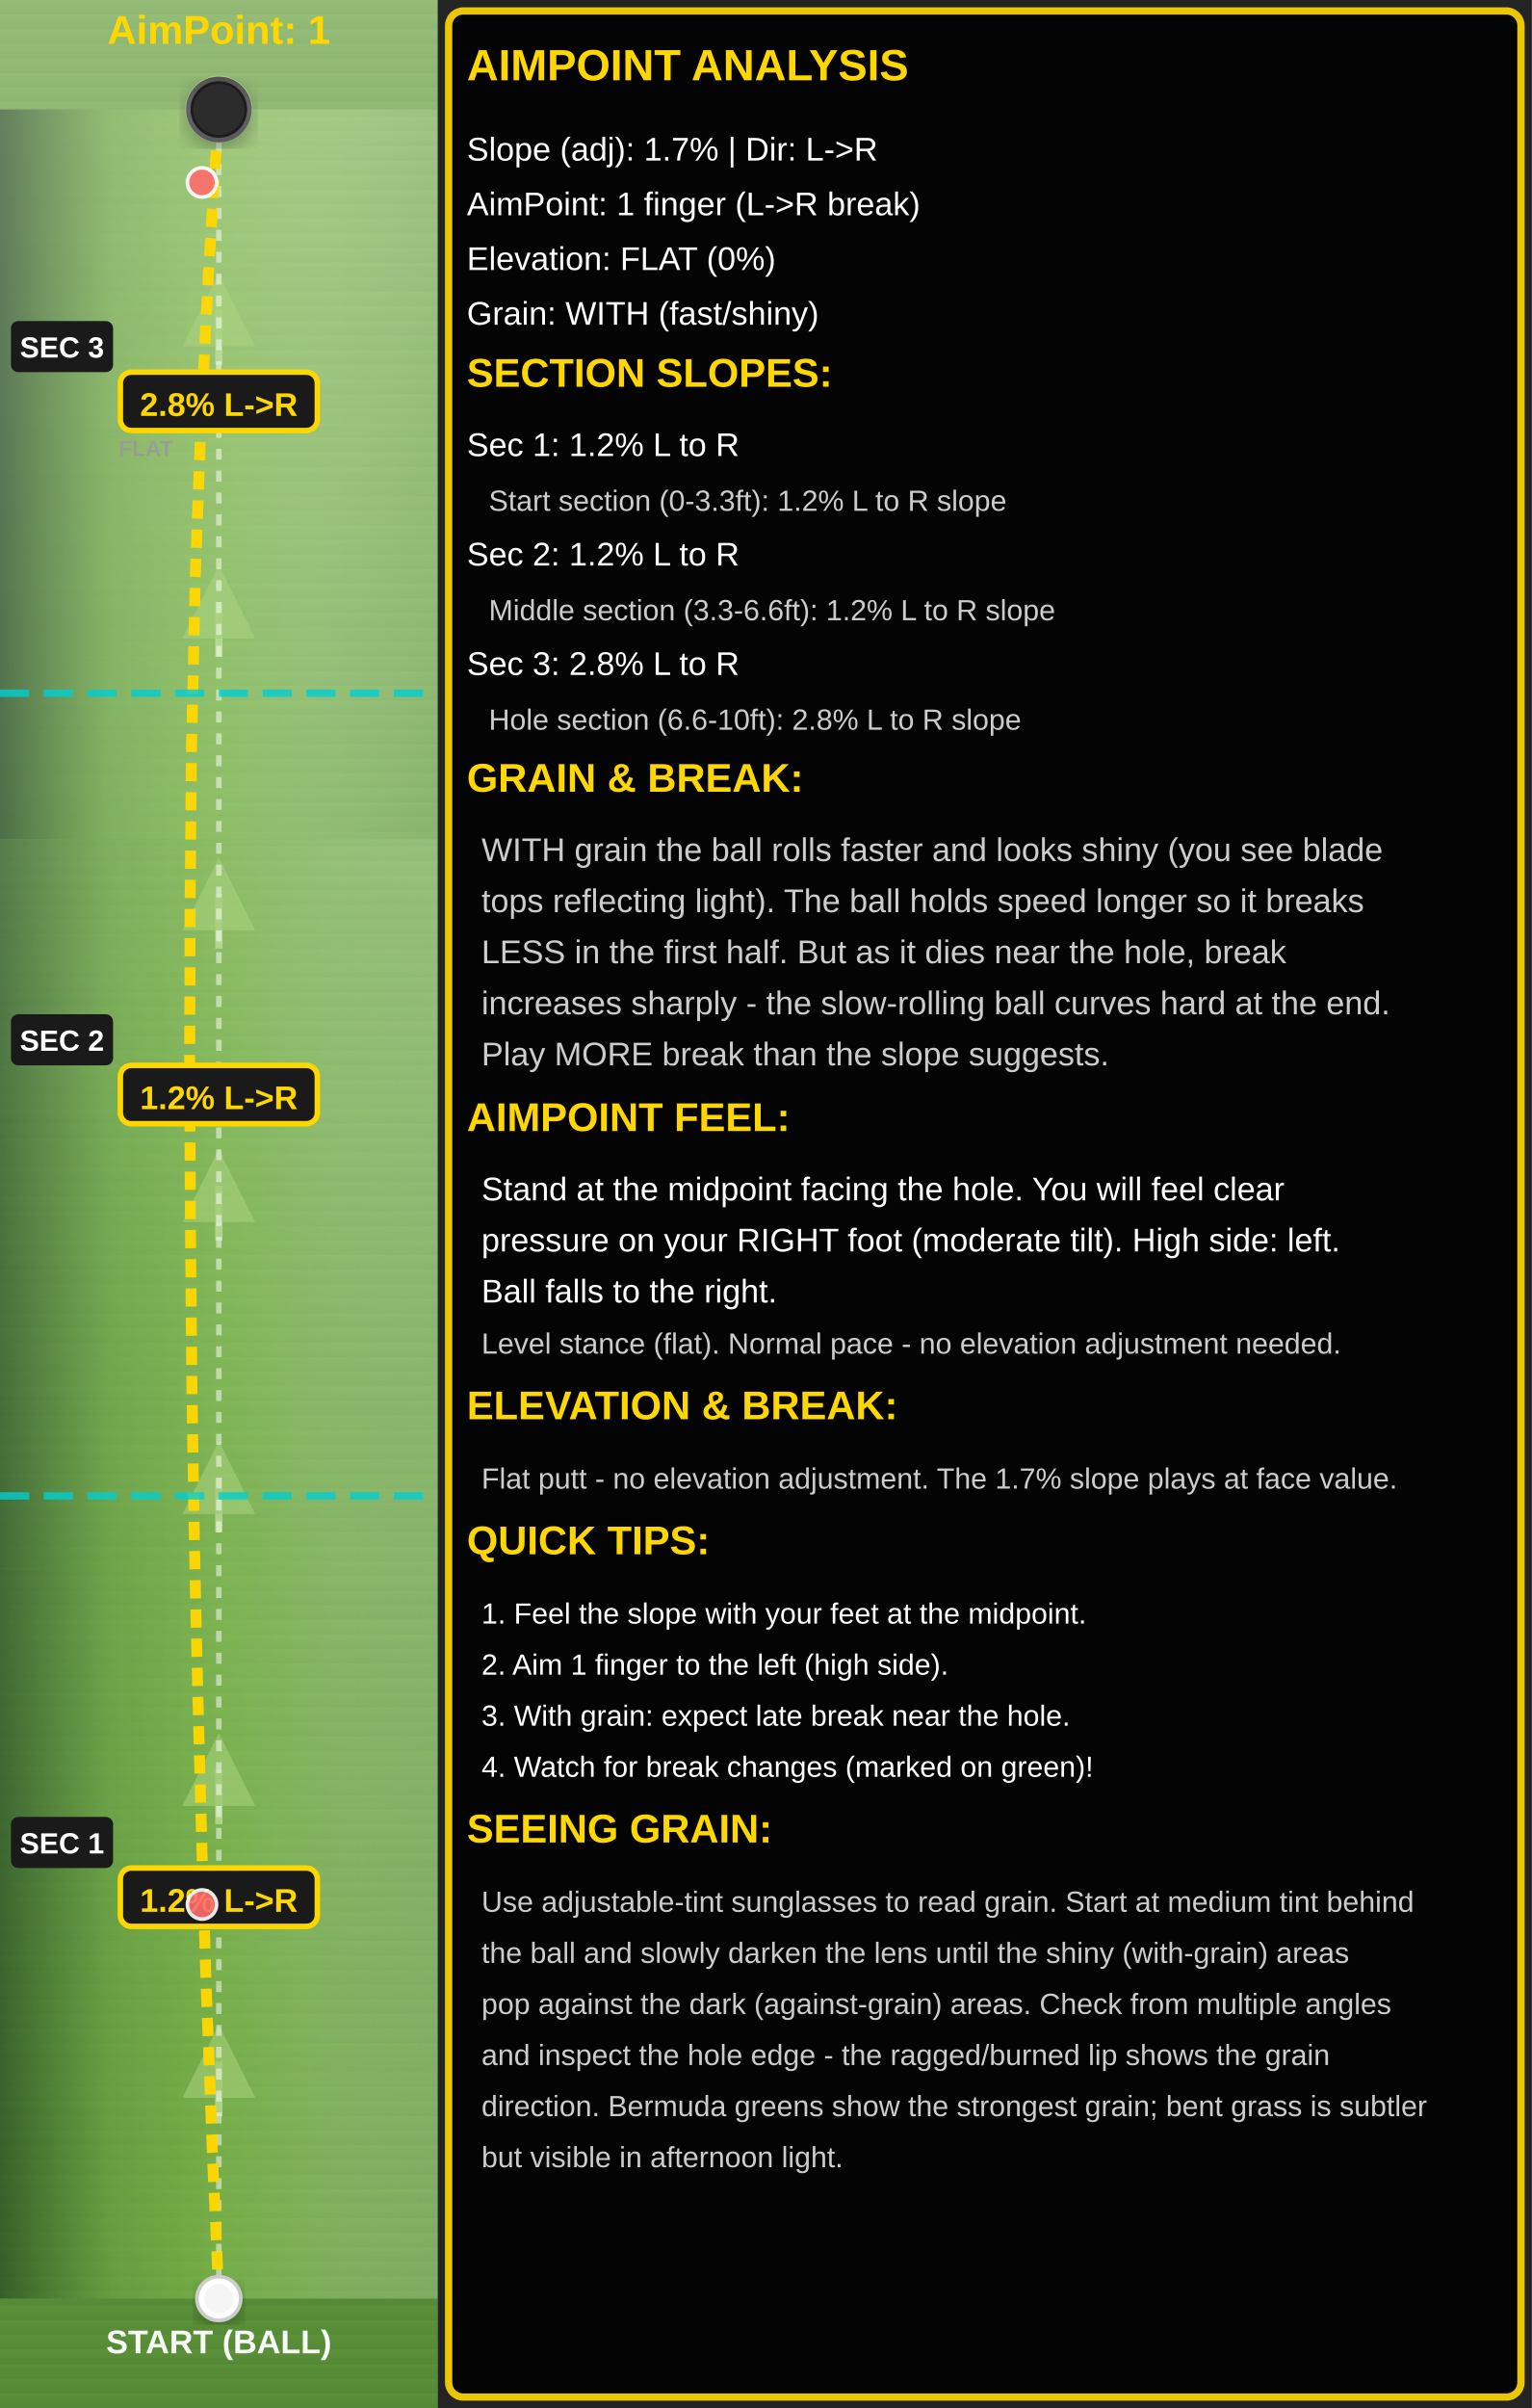
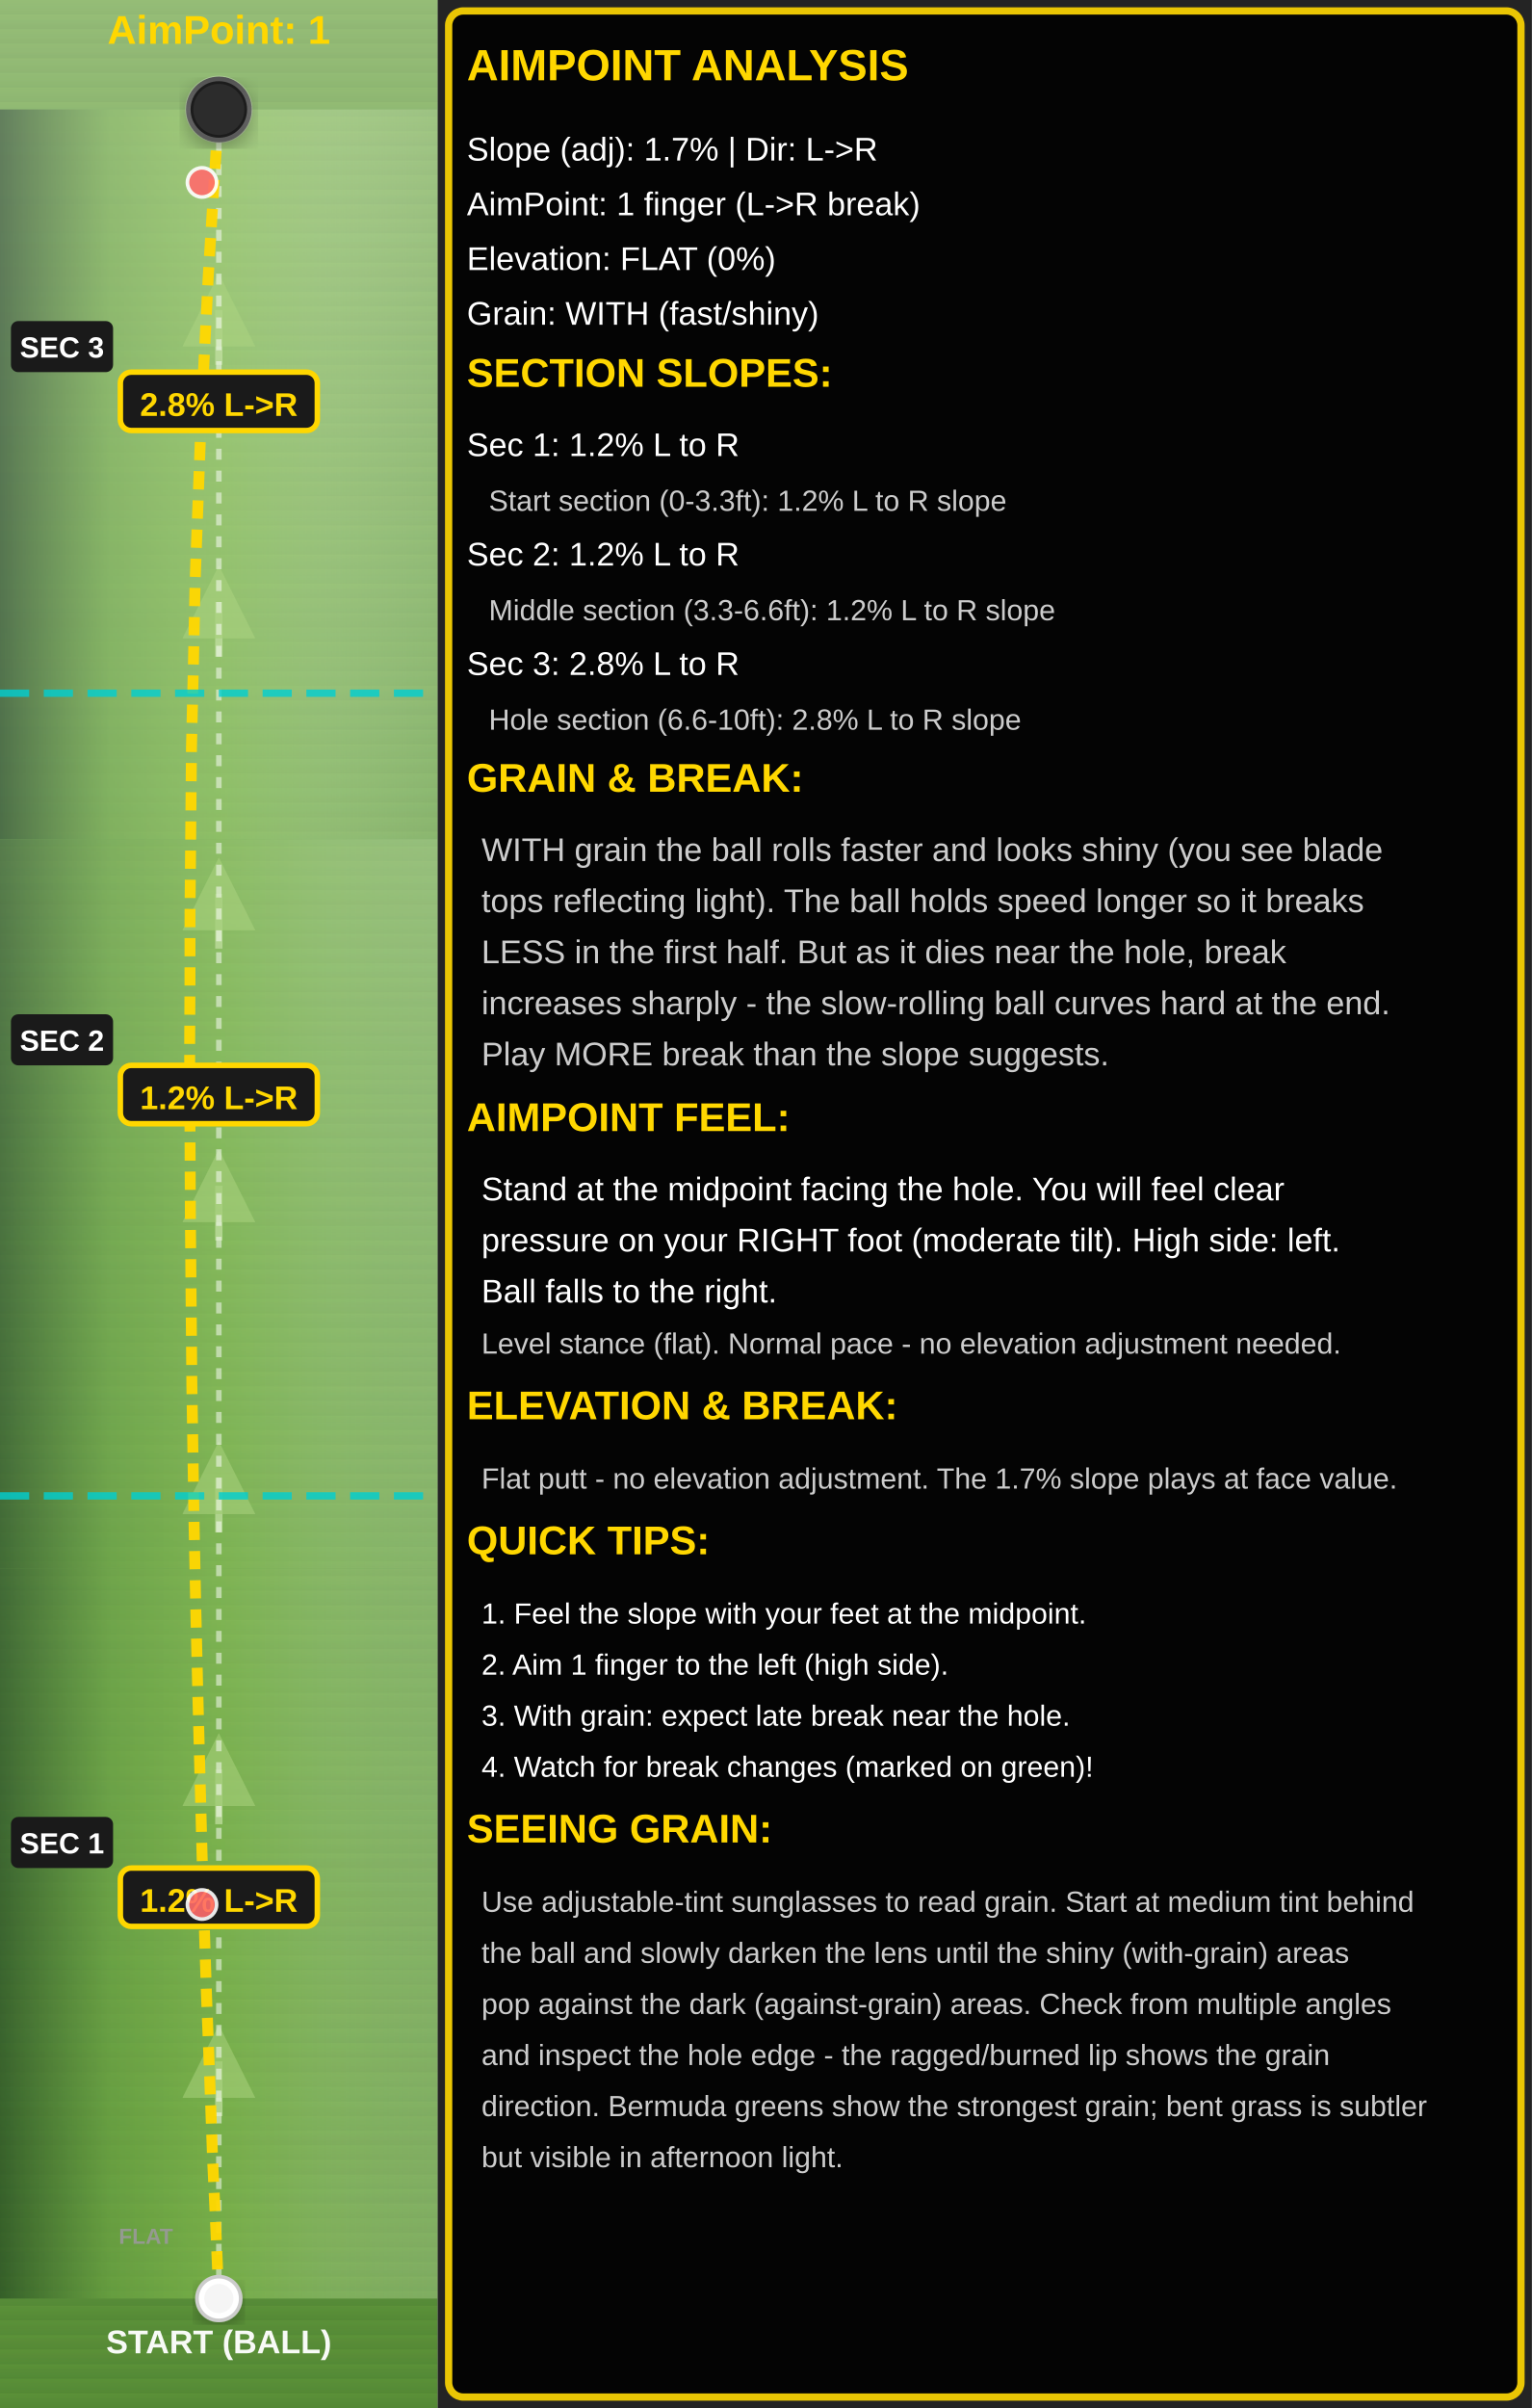
<svg xmlns="http://www.w3.org/2000/svg" width="420" height="660">
  <defs>
    <linearGradient id="baseGreen" x1="0%" y1="0%" x2="0%" y2="100%">
      <stop offset="0%" style="stop-color:#689F38;stop-opacity:1" />
      <stop offset="50%" style="stop-color:#558B2F;stop-opacity:1" />
      <stop offset="100%" style="stop-color:#4A7C27;stop-opacity:1" />
    </linearGradient>
    <linearGradient id="grainGradient" x1="0%" y1="0%" x2="0%" y2="100%">
      <stop offset="0%" style="stop-color:#E8F5E9;stop-opacity:0.6" />
      <stop offset="30%" style="stop-color:#C8E6C9;stop-opacity:0.5" />
      <stop offset="60%" style="stop-color:#A5D6A7;stop-opacity:0.35" />
      <stop offset="100%" style="stop-color:#81C784;stop-opacity:0.2" />
    </linearGradient>
    <linearGradient id="elevationGradient" x1="0%" y1="0%" x2="0%" y2="100%">
      <stop offset="0%" style="stop-color:#689F38;stop-opacity:0.15" />
      <stop offset="100%" style="stop-color:#689F38;stop-opacity:0.15" />
    </linearGradient>
    <linearGradient id="breakGradientSec1" x1="0%" y1="0%" x2="100%" y2="0%">
      <stop offset="0%" style="stop-color:#1B3D14;stop-opacity:0.748" />
      <stop offset="25%" style="stop-color:#689F38;stop-opacity:0.658" />
      <stop offset="50%" style="stop-color:#8BC34A;stop-opacity:0.569" />
      <stop offset="75%" style="stop-color:#AED581;stop-opacity:0.479" />
      <stop offset="100%" style="stop-color:#C5E1A5;stop-opacity:0.389" />
    </linearGradient>
    <linearGradient id="breakGradientSec2" x1="0%" y1="0%" x2="100%" y2="0%">
      <stop offset="0%" style="stop-color:#1B3D14;stop-opacity:0.748" />
      <stop offset="25%" style="stop-color:#689F38;stop-opacity:0.658" />
      <stop offset="50%" style="stop-color:#8BC34A;stop-opacity:0.569" />
      <stop offset="75%" style="stop-color:#AED581;stop-opacity:0.479" />
      <stop offset="100%" style="stop-color:#C5E1A5;stop-opacity:0.389" />
    </linearGradient>
    <linearGradient id="breakGradientSec3" x1="0%" y1="0%" x2="100%" y2="0%">
      <stop offset="0%" style="stop-color:#1B3D14;stop-opacity:0.972" />
      <stop offset="25%" style="stop-color:#689F38;stop-opacity:0.784" />
      <stop offset="50%" style="stop-color:#8BC34A;stop-opacity:0.597" />
      <stop offset="75%" style="stop-color:#AED581;stop-opacity:0.409" />
      <stop offset="100%" style="stop-color:#C5E1A5;stop-opacity:0.221" />
    </linearGradient>
    <linearGradient id="holeGrainGradient" x1="50%" y1="0%" x2="50%" y2="100%">
      <stop offset="0%" style="stop-color:#FFFFFF;stop-opacity:0.3" />
      <stop offset="50%" style="stop-color:#CCCCCC;stop-opacity:0.5" />
      <stop offset="100%" style="stop-color:#999999;stop-opacity:0.6" />
    </linearGradient>
    <filter id="shadow">
      <feDropShadow dx="0" dy="2" stdDeviation="3" flood-opacity="0.3" />
    </filter>
    <marker id="arrowhead-grain" markerWidth="10" markerHeight="10" refX="5" refY="5" orient="auto">
      <polygon points="0,0 10,5 0,10" fill="#AED581" opacity="0.7" />
    </marker>
    <marker id="arrowhead-elev-up" markerWidth="8" markerHeight="8" refX="4" refY="8" orient="0">
      <polygon points="4,0 8,8 0,8" fill="#FFA726" opacity="0.85" />
    </marker>
    <marker id="arrowhead-elev-down" markerWidth="8" markerHeight="8" refX="4" refY="0" orient="0">
      <polygon points="0,0 8,0 4,8" fill="#4FC3F7" opacity="0.85" />
    </marker>
    <pattern id="grassTexture" x="0" y="0" width="4" height="4" patternUnits="userSpaceOnUse">
      <rect width="4" height="4" fill="url(#baseGreen)" opacity="0.95" />
      <line x1="0" y1="2" x2="4" y2="2" stroke="#5A9B3F" stroke-width="0.5" opacity="0.3" />
    </pattern>
  </defs>
  <rect width="120" height="660" fill="url(#baseGreen)" />
  <rect width="120" height="660" fill="url(#grassTexture)" opacity="0.3" />
  <rect width="120" height="660" fill="url(#elevationGradient)" opacity="0.7" />
  <rect x="0" y="430.0" width="120" height="200.0" fill="url(#breakGradientSec1)" opacity="1.0" />
  <rect x="0" y="230.0" width="120" height="200.0" fill="url(#breakGradientSec2)" opacity="1.0" />
  <rect x="0" y="30" width="120" height="200.0" fill="url(#breakGradientSec3)" opacity="1.0" />
  <rect width="120" height="660" fill="url(#grainGradient)" opacity="0.6" />
  <line x1="60.0" y1="100" x2="60.0" y2="85" stroke="#C5E1A5" stroke-width="2" opacity="0.7" marker-end="url(#arrowhead-grain)" />
  <line x1="60.0" y1="180" x2="60.0" y2="165" stroke="#C5E1A5" stroke-width="2" opacity="0.7" marker-end="url(#arrowhead-grain)" />
  <line x1="60.0" y1="260" x2="60.0" y2="245" stroke="#C5E1A5" stroke-width="2" opacity="0.7" marker-end="url(#arrowhead-grain)" />
  <line x1="60.0" y1="340" x2="60.0" y2="325" stroke="#C5E1A5" stroke-width="2" opacity="0.7" marker-end="url(#arrowhead-grain)" />
  <line x1="60.0" y1="420" x2="60.0" y2="405" stroke="#C5E1A5" stroke-width="2" opacity="0.7" marker-end="url(#arrowhead-grain)" />
  <line x1="60.0" y1="500" x2="60.0" y2="485" stroke="#C5E1A5" stroke-width="2" opacity="0.7" marker-end="url(#arrowhead-grain)" />
  <line x1="60.0" y1="580" x2="60.0" y2="565" stroke="#C5E1A5" stroke-width="2" opacity="0.7" marker-end="url(#arrowhead-grain)" />
-   <text x="40.0" y="125" font-family="Arial, sans-serif" font-size="6" fill="#999999" text-anchor="middle" font-weight="bold" opacity="0.9">FLAT</text>
+   <text x="40.0" y="615" font-family="Arial, sans-serif" font-size="6" fill="#999999" text-anchor="middle" font-weight="bold" opacity="0.9">FLAT</text>
  <line x1="60.0" y1="630" x2="60.0" y2="30.0" stroke="#FFFFFF" stroke-width="1.5" stroke-dasharray="3,3" opacity="0.5" />
  <path d="M 60.0 630.0 C 59.5 617.5, 58.9 604.6, 58.3 592.0 C 57.8 577.0, 57.2 561.5, 56.6 546.5 C 56.2 533.9, 55.8 521.0, 55.4 508.5 C 55.0 493.4, 54.6 477.9, 54.2 462.9 C 53.8 447.9, 53.5 432.4, 53.2 417.3 C 53.0 404.8, 52.8 391.9, 52.6 379.4 C 52.5 364.3, 52.3 348.8, 52.2 333.8 C 52.1 318.8, 52.1 303.3, 52.0 288.2 C 52.1 275.7, 52.1 262.8, 52.1 250.3 C 52.2 235.2, 52.4 219.7, 52.5 204.7 C 52.9 189.6, 53.2 174.2, 53.5 159.1 C 54.0 146.6, 54.4 133.7, 54.9 121.1 C 55.6 106.1, 56.3 90.6, 57.1 75.6 C 58.0 60.5, 59.0 45.0, 60.0 30.0" stroke="#FFD700" stroke-width="3" fill="none" stroke-dasharray="5,3" opacity="0.95" />
  <line x1="0" y1="410.0" x2="120" y2="410.0" stroke="#00CED1" stroke-width="2" opacity="0.8" stroke-dasharray="8,4" />
  <line x1="0" y1="190.0" x2="120" y2="190.0" stroke="#00CED1" stroke-width="2" opacity="0.8" stroke-dasharray="8,4" />
  <rect x="3" y="498.0" width="28" height="14" fill="#1A1A1A" rx="2" />
  <text x="17" y="508.0" font-family="Arial, sans-serif" font-size="8" fill="#FFFFFF" text-anchor="middle" font-weight="bold">SEC 1</text>
  <rect x="33.0" y="512.0" width="54" height="16" fill="#1A1A1A" rx="3" stroke="#FFD700" stroke-width="1.5" />
  <text x="60.0" y="524.0" font-family="Arial, sans-serif" font-size="9" fill="#FFD700" text-anchor="middle" font-weight="bold">1.2% L-&gt;R</text>
  <rect x="3" y="278.0" width="28" height="14" fill="#1A1A1A" rx="2" />
  <text x="17" y="288.0" font-family="Arial, sans-serif" font-size="8" fill="#FFFFFF" text-anchor="middle" font-weight="bold">SEC 2</text>
  <rect x="33.0" y="292.0" width="54" height="16" fill="#1A1A1A" rx="3" stroke="#FFD700" stroke-width="1.5" />
  <text x="60.0" y="304.0" font-family="Arial, sans-serif" font-size="9" fill="#FFD700" text-anchor="middle" font-weight="bold">1.2% L-&gt;R</text>
  <rect x="3" y="88.0" width="28" height="14" fill="#1A1A1A" rx="2" />
  <text x="17" y="98.0" font-family="Arial, sans-serif" font-size="8" fill="#FFFFFF" text-anchor="middle" font-weight="bold">SEC 3</text>
  <rect x="33.0" y="102.0" width="54" height="16" fill="#1A1A1A" rx="3" stroke="#FFD700" stroke-width="1.5" />
  <text x="60.0" y="114.0" font-family="Arial, sans-serif" font-size="9" fill="#FFD700" text-anchor="middle" font-weight="bold">2.8% L-&gt;R</text>
  <circle cx="55.385" cy="522" r="4" fill="#FF6B6B" opacity="0.9" stroke="#FFFFFF" stroke-width="1" />
  <circle cx="55.385" cy="50" r="4" fill="#FF6B6B" opacity="0.9" stroke="#FFFFFF" stroke-width="1" />
  <text x="60.0" y="12" font-family="Arial, sans-serif" font-size="11" fill="#FFD700" text-anchor="middle" font-weight="bold">AimPoint: 1</text>
  <circle cx="60.0" cy="30.0" r="9" fill="#1A1A1A" filter="url(#shadow)" />
  <circle cx="60.0" cy="30.0" r="7" fill="#2C2C2C" />
  <circle cx="60.0" cy="30.0" r="8.5" fill="none" stroke="url(#holeGrainGradient)" stroke-width="1.5" opacity="0.8" />
  <circle cx="60.0" cy="630" r="6" fill="#FFFFFF" stroke="#CCCCCC" stroke-width="1" filter="url(#shadow)" />
  <circle cx="60.0" cy="630" r="4" fill="#F5F5F5" />
  <text x="60.0" y="645" font-family="Arial, sans-serif" font-size="9" fill="#FFFFFF" text-anchor="middle" font-weight="bold" opacity="0.95">START (BALL)</text>
  <rect x="120" y="0" width="300" height="660" fill="#1A1A1A" opacity="0.95" />
  <rect x="123" y="3" width="294" height="654" fill="#000000" opacity="0.9" rx="4" stroke="#FFD700" stroke-width="2" />
  <text x="128" y="22" font-family="Arial, sans-serif" font-size="12" fill="#FFD700" font-weight="bold">AIMPOINT ANALYSIS</text>
  <text x="128" y="44" font-family="Arial, sans-serif" font-size="9" fill="#FFFFFF">Slope (adj): 1.7%  |  Dir: L-&gt;R</text>
  <text x="128" y="59" font-family="Arial, sans-serif" font-size="9" fill="#FFFFFF">AimPoint: 1 finger (L-&gt;R break)</text>
  <text x="128" y="74" font-family="Arial, sans-serif" font-size="9" fill="#FFFFFF">Elevation: FLAT (0%)</text>
  <text x="128" y="89" font-family="Arial, sans-serif" font-size="9" fill="#FFFFFF">Grain: WITH (fast/shiny)</text>
  <text x="128" y="106" font-family="Arial, sans-serif" font-size="11" fill="#FFD700" font-weight="bold">SECTION SLOPES:</text>
  <text x="128" y="125" font-family="Arial, sans-serif" font-size="9" fill="#FFFFFF">Sec 1: 1.2% L to R</text>
  <text x="134" y="140" font-family="Arial, sans-serif" font-size="8" fill="#CCCCCC">Start section (0-3.3ft): 1.2% L to R slope</text>
  <text x="128" y="155" font-family="Arial, sans-serif" font-size="9" fill="#FFFFFF">Sec 2: 1.2% L to R</text>
  <text x="134" y="170" font-family="Arial, sans-serif" font-size="8" fill="#CCCCCC">Middle section (3.3-6.6ft): 1.2% L to R slope</text>
  <text x="128" y="185" font-family="Arial, sans-serif" font-size="9" fill="#FFFFFF">Sec 3: 2.8% L to R</text>
  <text x="134" y="200" font-family="Arial, sans-serif" font-size="8" fill="#CCCCCC">Hole section (6.6-10ft): 2.8% L to R slope</text>
  <text x="128" y="217" font-family="Arial, sans-serif" font-size="11" fill="#FFD700" font-weight="bold">GRAIN &amp; BREAK:</text>
  <text x="132" y="236" font-family="Arial, sans-serif" font-size="9" fill="#CCCCCC">WITH grain the ball rolls faster and looks shiny (you see blade</text>
  <text x="132" y="250" font-family="Arial, sans-serif" font-size="9" fill="#CCCCCC">tops reflecting light). The ball holds speed longer so it breaks</text>
  <text x="132" y="264" font-family="Arial, sans-serif" font-size="9" fill="#CCCCCC">LESS in the first half. But as it dies near the hole, break</text>
  <text x="132" y="278" font-family="Arial, sans-serif" font-size="9" fill="#CCCCCC">increases sharply - the slow-rolling ball curves hard at the end.</text>
  <text x="132" y="292" font-family="Arial, sans-serif" font-size="9" fill="#CCCCCC">Play MORE break than the slope suggests.</text>
  <text x="128" y="310" font-family="Arial, sans-serif" font-size="11" fill="#FFD700" font-weight="bold">AIMPOINT FEEL:</text>
  <text x="132" y="329" font-family="Arial, sans-serif" font-size="9" fill="#FFFFFF">Stand at the midpoint facing the hole. You will feel clear</text>
  <text x="132" y="343" font-family="Arial, sans-serif" font-size="9" fill="#FFFFFF">pressure on your RIGHT foot (moderate tilt). High side: left.</text>
  <text x="132" y="357" font-family="Arial, sans-serif" font-size="9" fill="#FFFFFF">Ball falls to the right.</text>
  <text x="132" y="371" font-family="Arial, sans-serif" font-size="8" fill="#CCCCCC">Level stance (flat). Normal pace - no elevation adjustment needed.</text>
  <text x="128" y="389" font-family="Arial, sans-serif" font-size="11" fill="#FFD700" font-weight="bold">ELEVATION &amp; BREAK:</text>
  <text x="132" y="408" font-family="Arial, sans-serif" font-size="8" fill="#CCCCCC">Flat putt - no elevation adjustment. The 1.7% slope plays at face value.</text>
  <text x="128" y="426" font-family="Arial, sans-serif" font-size="11" fill="#FFD700" font-weight="bold">QUICK TIPS:</text>
  <text x="132" y="445" font-family="Arial, sans-serif" font-size="8" fill="#FFFFFF">1. Feel the slope with your feet at the midpoint.</text>
  <text x="132" y="459" font-family="Arial, sans-serif" font-size="8" fill="#FFFFFF">2. Aim 1 finger to the left (high side).</text>
  <text x="132" y="473" font-family="Arial, sans-serif" font-size="8" fill="#FFFFFF">3. With grain: expect late break near the hole.</text>
  <text x="132" y="487" font-family="Arial, sans-serif" font-size="8" fill="#FFFFFF">4. Watch for break changes (marked on green)!</text>
  <text x="128" y="505" font-family="Arial, sans-serif" font-size="11" fill="#FFD700" font-weight="bold">SEEING GRAIN:</text>
  <text x="132" y="524" font-family="Arial, sans-serif" font-size="8" fill="#CCCCCC">Use adjustable-tint sunglasses to read grain. Start at medium tint behind</text>
  <text x="132" y="538" font-family="Arial, sans-serif" font-size="8" fill="#CCCCCC">the ball and slowly darken the lens until the shiny (with-grain) areas</text>
  <text x="132" y="552" font-family="Arial, sans-serif" font-size="8" fill="#CCCCCC">pop against the dark (against-grain) areas. Check from multiple angles</text>
  <text x="132" y="566" font-family="Arial, sans-serif" font-size="8" fill="#CCCCCC">and inspect the hole edge - the ragged/burned lip shows the grain</text>
  <text x="132" y="580" font-family="Arial, sans-serif" font-size="8" fill="#CCCCCC">direction. Bermuda greens show the strongest grain; bent grass is subtler</text>
  <text x="132" y="594" font-family="Arial, sans-serif" font-size="8" fill="#CCCCCC">but visible in afternoon light.</text>
</svg>
